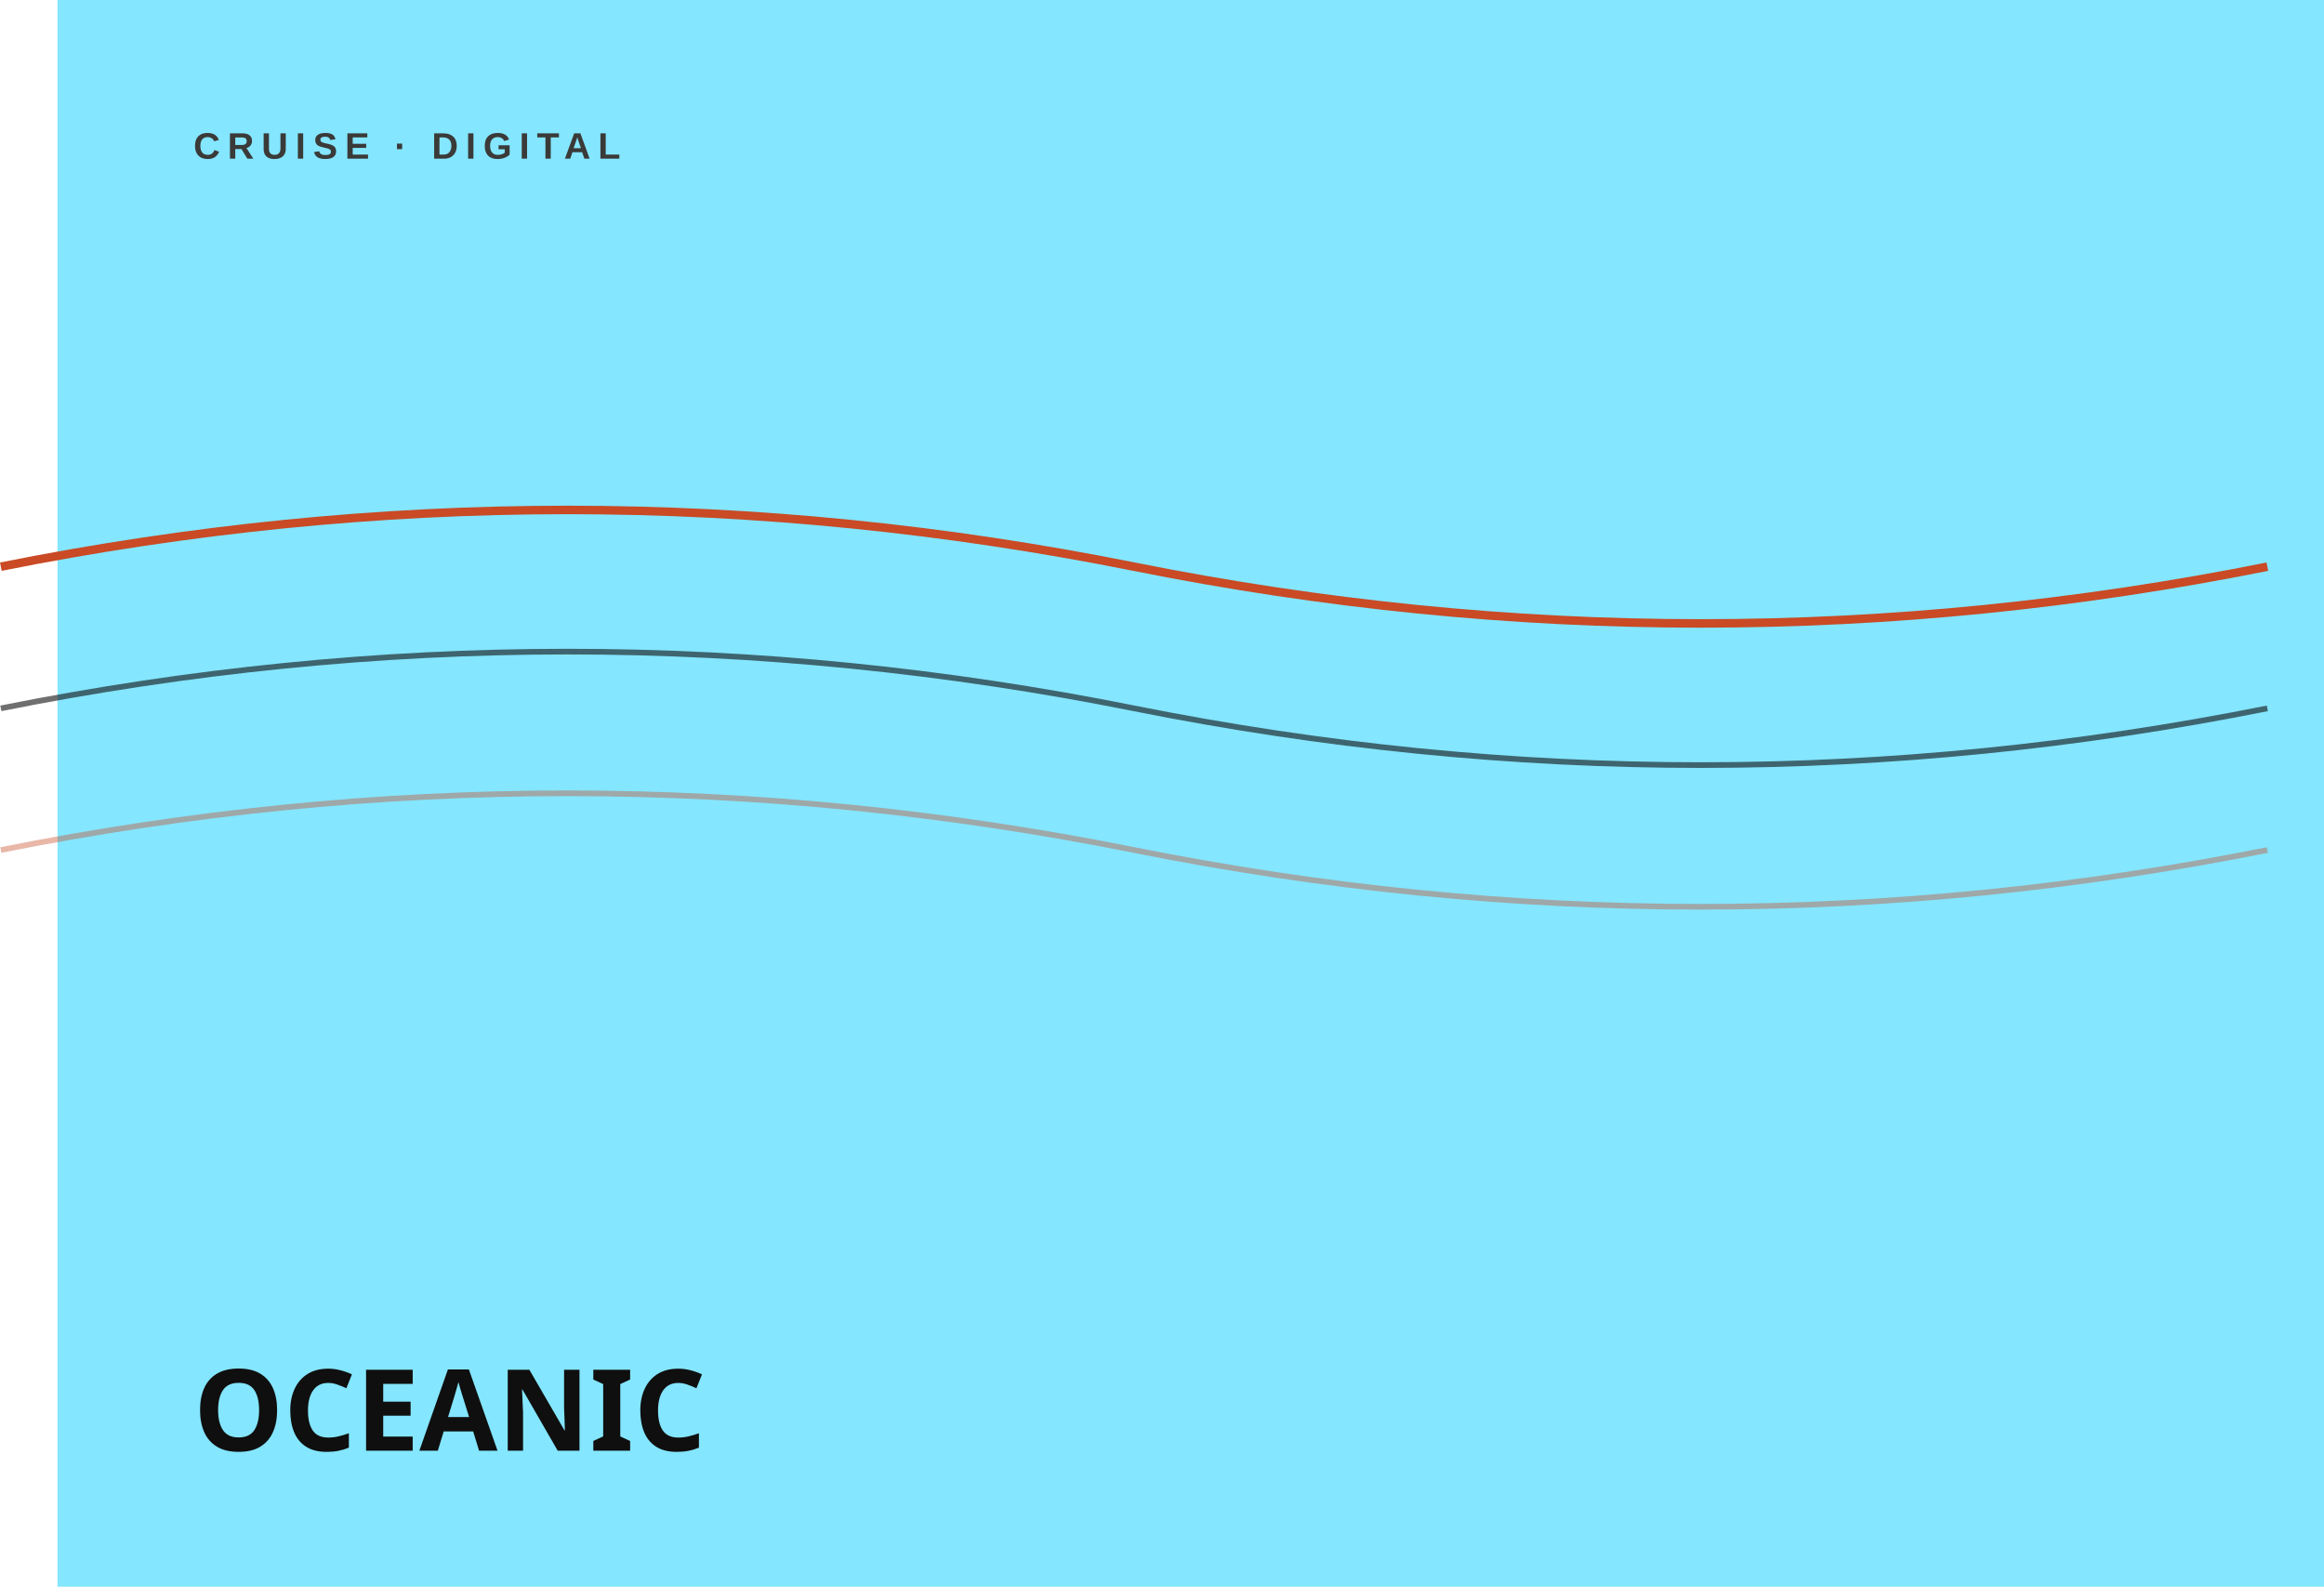
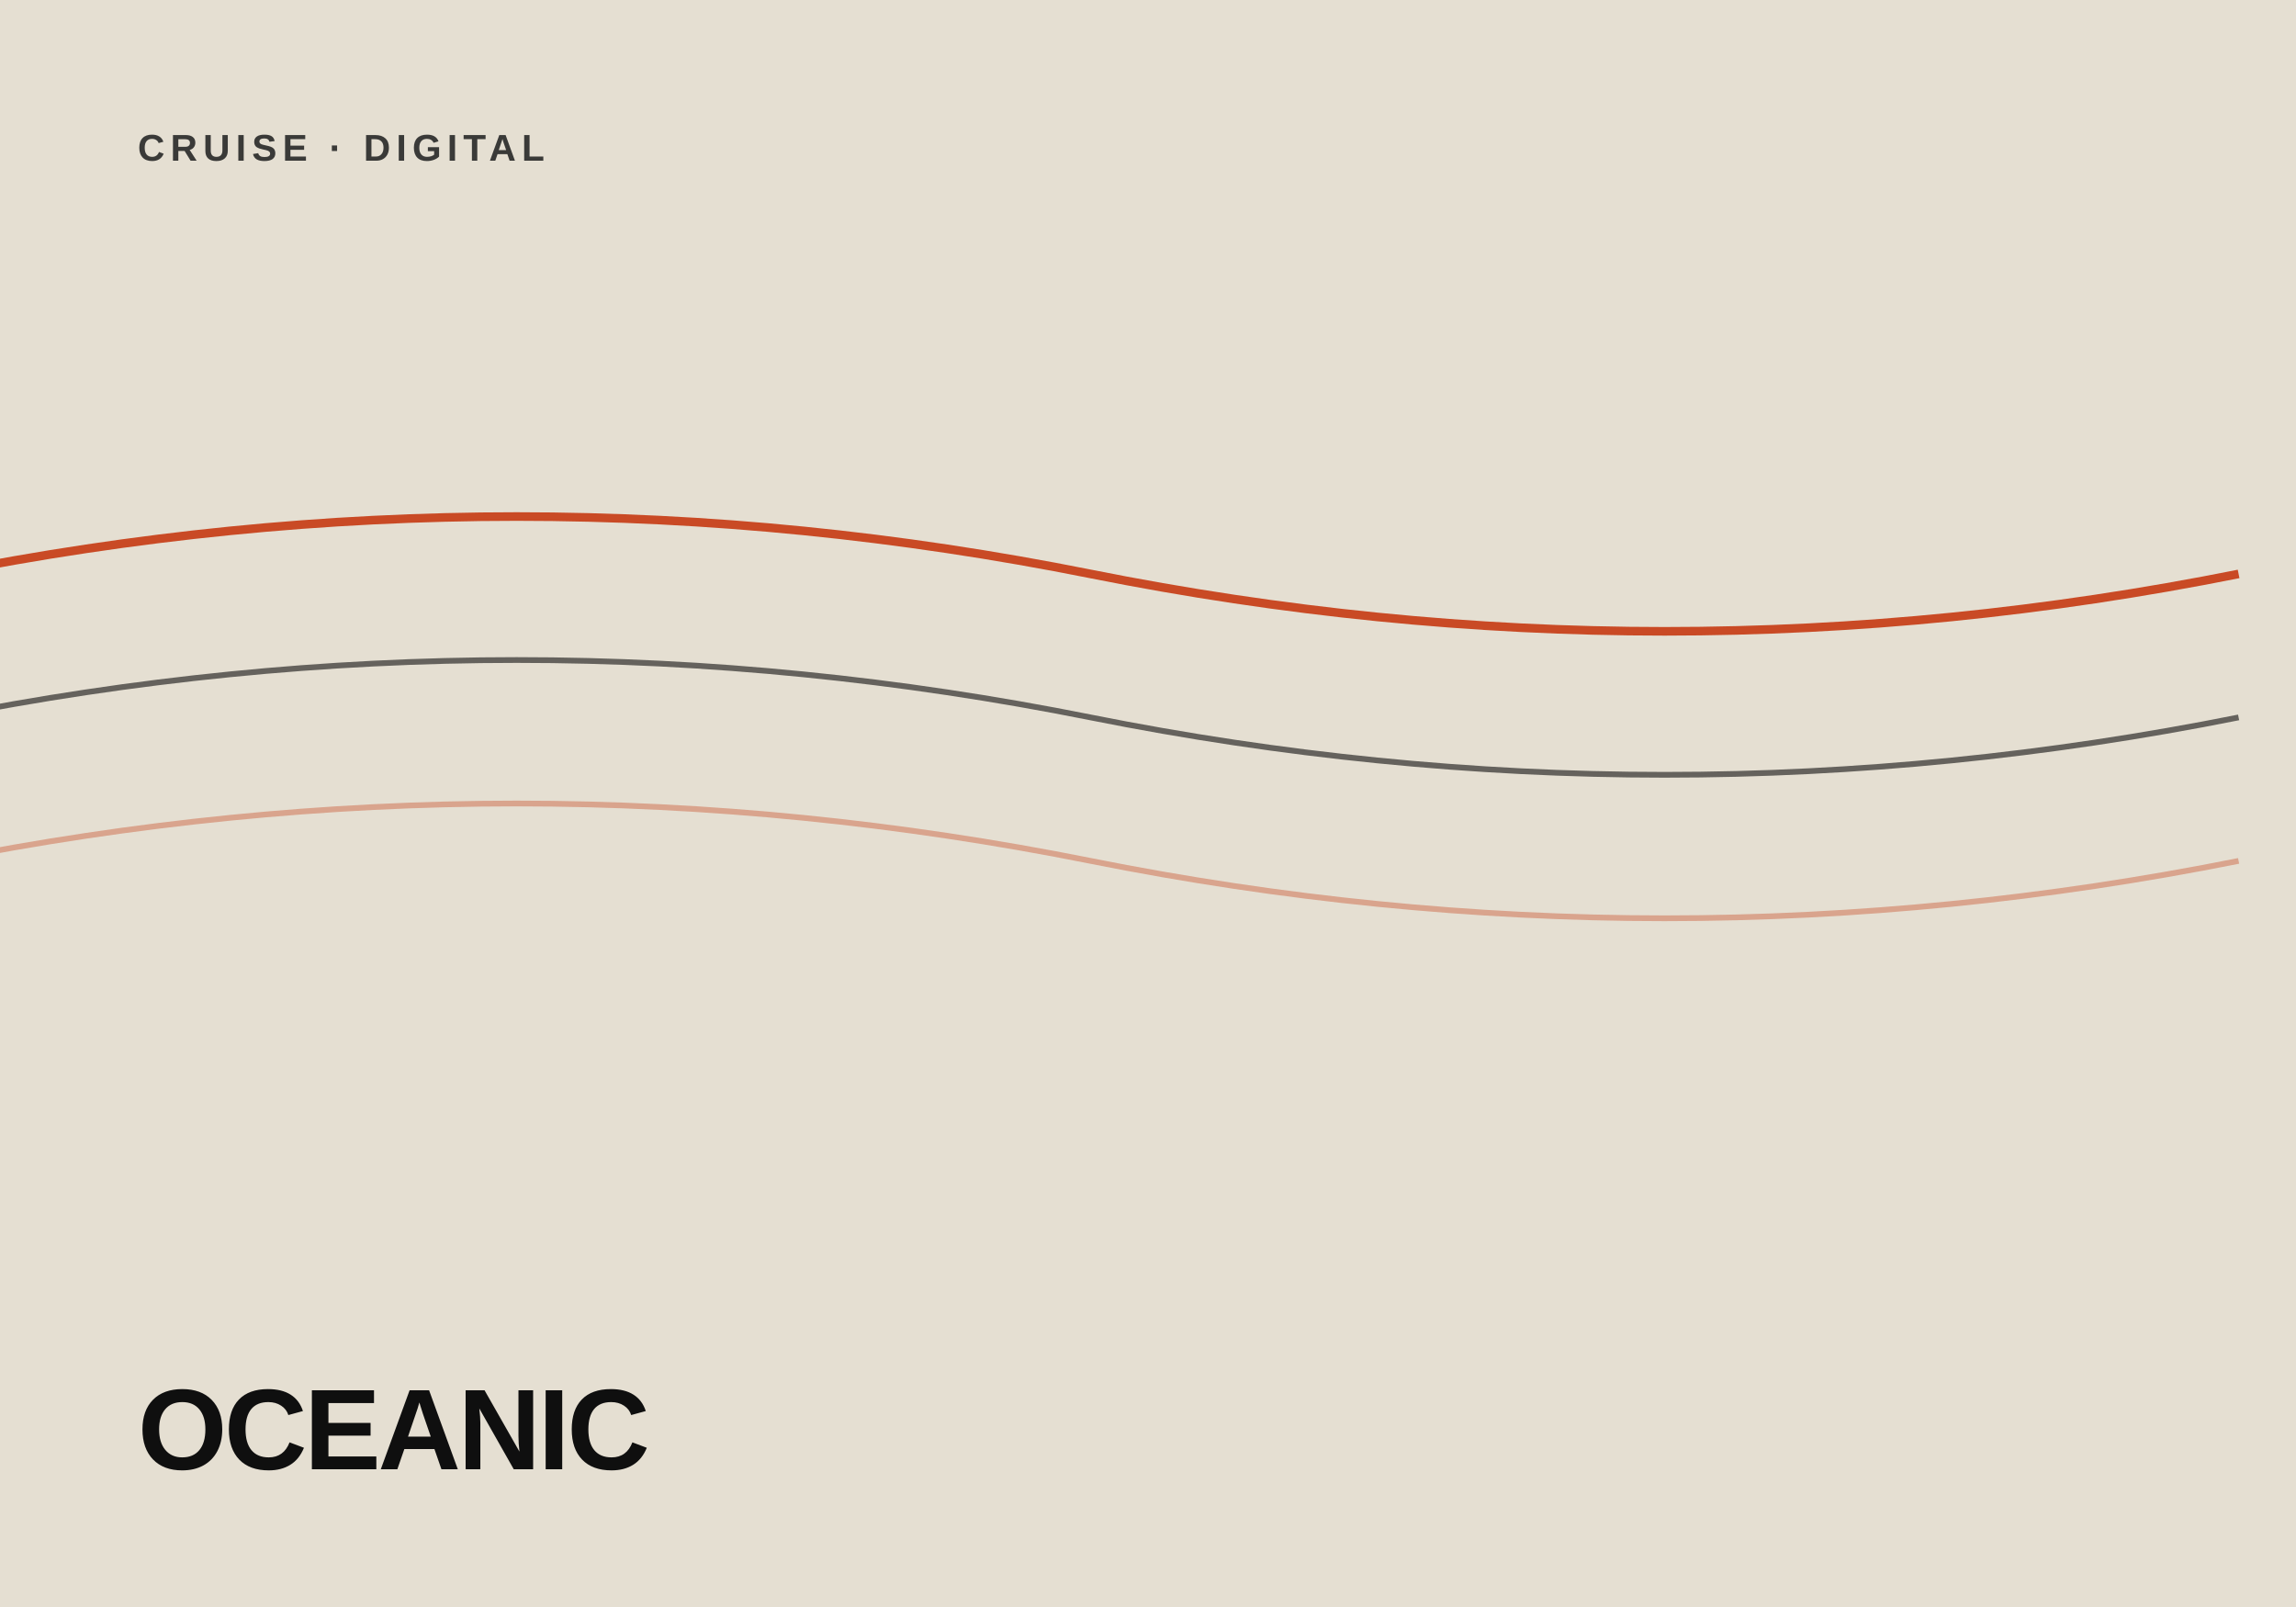
- <svg xmlns="http://www.w3.org/2000/svg" id="Layer_1" version="1.1" viewBox="0 0 820.3 560">
-   <defs>
-     <style>
-       .st0 {
-         opacity: .6;
-         stroke: #0f0f0f;
-       }
- 
-       .st0, .st1, .st2, .st3 {
-         isolation: isolate;
-       }
- 
-       .st0, .st4, .st3 {
-         fill: none;
-       }
- 
-       .st0, .st3 {
-         stroke-width: 2px;
-       }
- 
-       .st1 {
-         fill: #3a3a38;
-         font-family: Arial-BoldMT, Arial;
-         font-size: 13px;
-         font-weight: 700;
-         letter-spacing: .2em;
-       }
- 
-       .st4 {
-         stroke-width: 3px;
-       }
- 
-       .st4, .st3 {
-         stroke: #c94a25;
-       }
- 
-       .st5 {
-         fill: #84e6ff;
-       }
- 
-       .st2 {
-         fill: #0f0f0f;
-         font-family: Arial-Black, 'Arial Black';
-         font-size: 40px;
-         font-weight: 800;
-       }
- 
-       .st3 {
-         opacity: .4;
-       }
-     </style>
-   </defs>
-   <rect class="st5" x="20.3" width="800" height="560" />
-   <path class="st4" d="M.3,200c133.3-26.7,266.7-26.7,400,0,133.3,26.7,266.7,26.7,400,0" />
-   <path class="st0" d="M.3,250c133.3-26.7,266.7-26.7,400,0,133.3,26.7,266.7,26.7,400,0" />
-   <path class="st3" d="M.3,300c133.3-26.7,266.7-26.7,400,0,133.3,26.7,266.7,26.7,400,0" />
-   <text class="st2" transform="translate(68.3 512)">
-     <tspan x="0" y="0">OCEANIC</tspan>
-   </text>
-   <text class="st1" transform="translate(68.3 56)">
-     <tspan x="0" y="0">CRUISE · DIGITAL</tspan>
-   </text>
+ <svg xmlns="http://www.w3.org/2000/svg" width="800" height="560" viewBox="0 0 800 560">
+   <rect width="800" height="560" fill="#E5DFD2" />
+   <path d="M -20 200 Q 180 160 380 200 T 780 200" fill="none" stroke="#C94A25" stroke-width="3" />
+   <path d="M -20 250 Q 180 210 380 250 T 780 250" fill="none" stroke="#0F0F0F" stroke-width="2" opacity="0.6" />
+   <path d="M -20 300 Q 180 260 380 300 T 780 300" fill="none" stroke="#C94A25" stroke-width="2" opacity="0.4" />
+   <text x="48" y="512" font-family="Arial Black, Arial, sans-serif" font-size="40" font-weight="900" fill="#0F0F0F" letter-spacing="-1">OCEANIC</text>
+   <text x="48" y="56" font-family="Arial, sans-serif" font-size="13" font-weight="700" fill="#3A3A38" letter-spacing="2">CRUISE · DIGITAL</text>
</svg>
